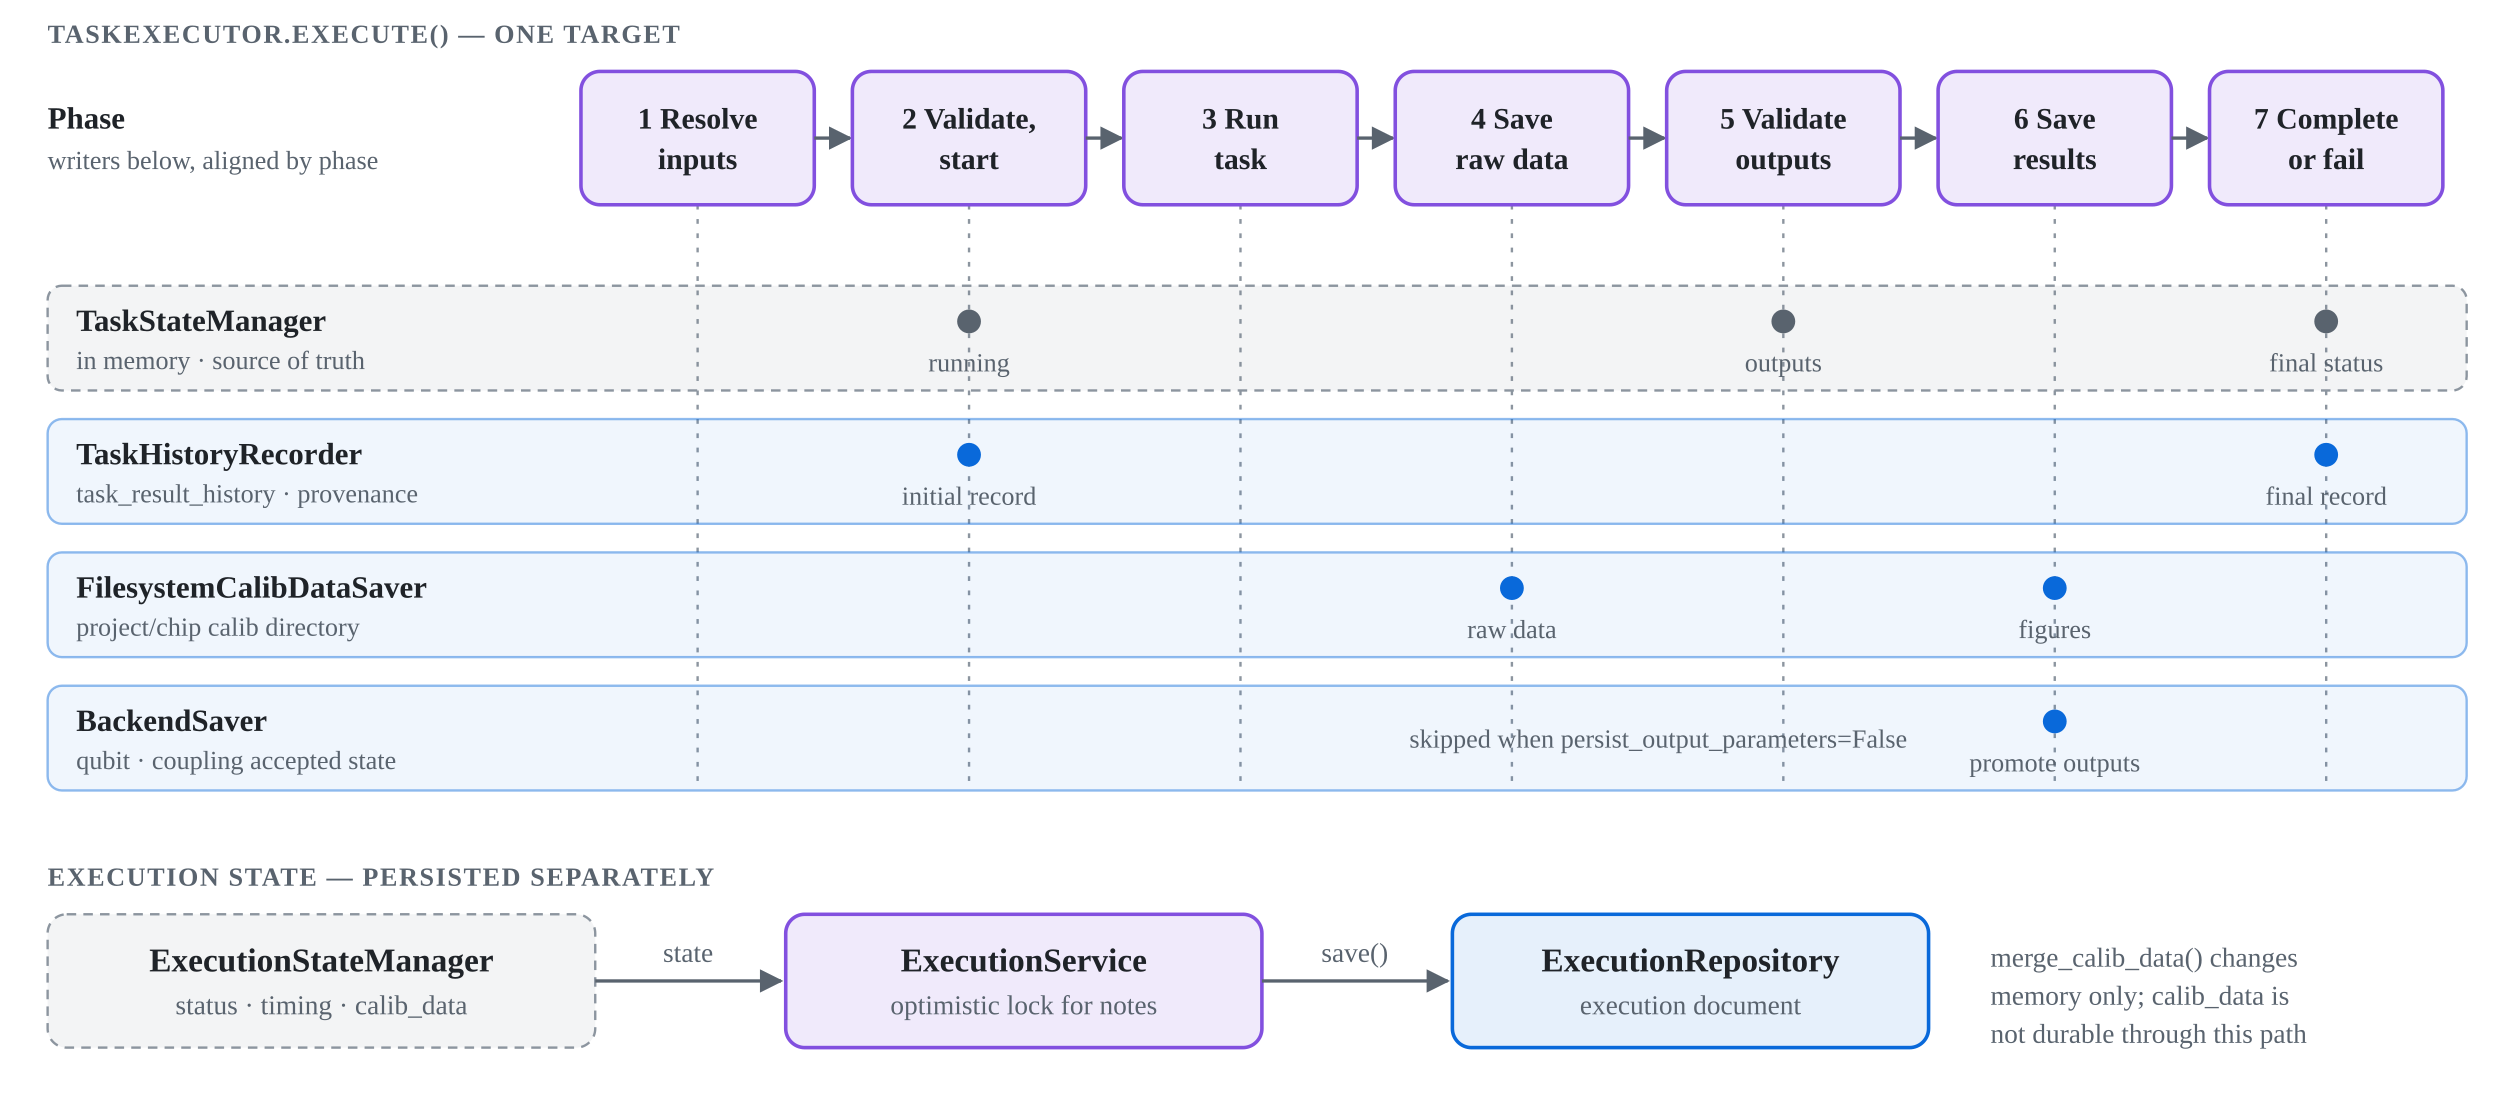
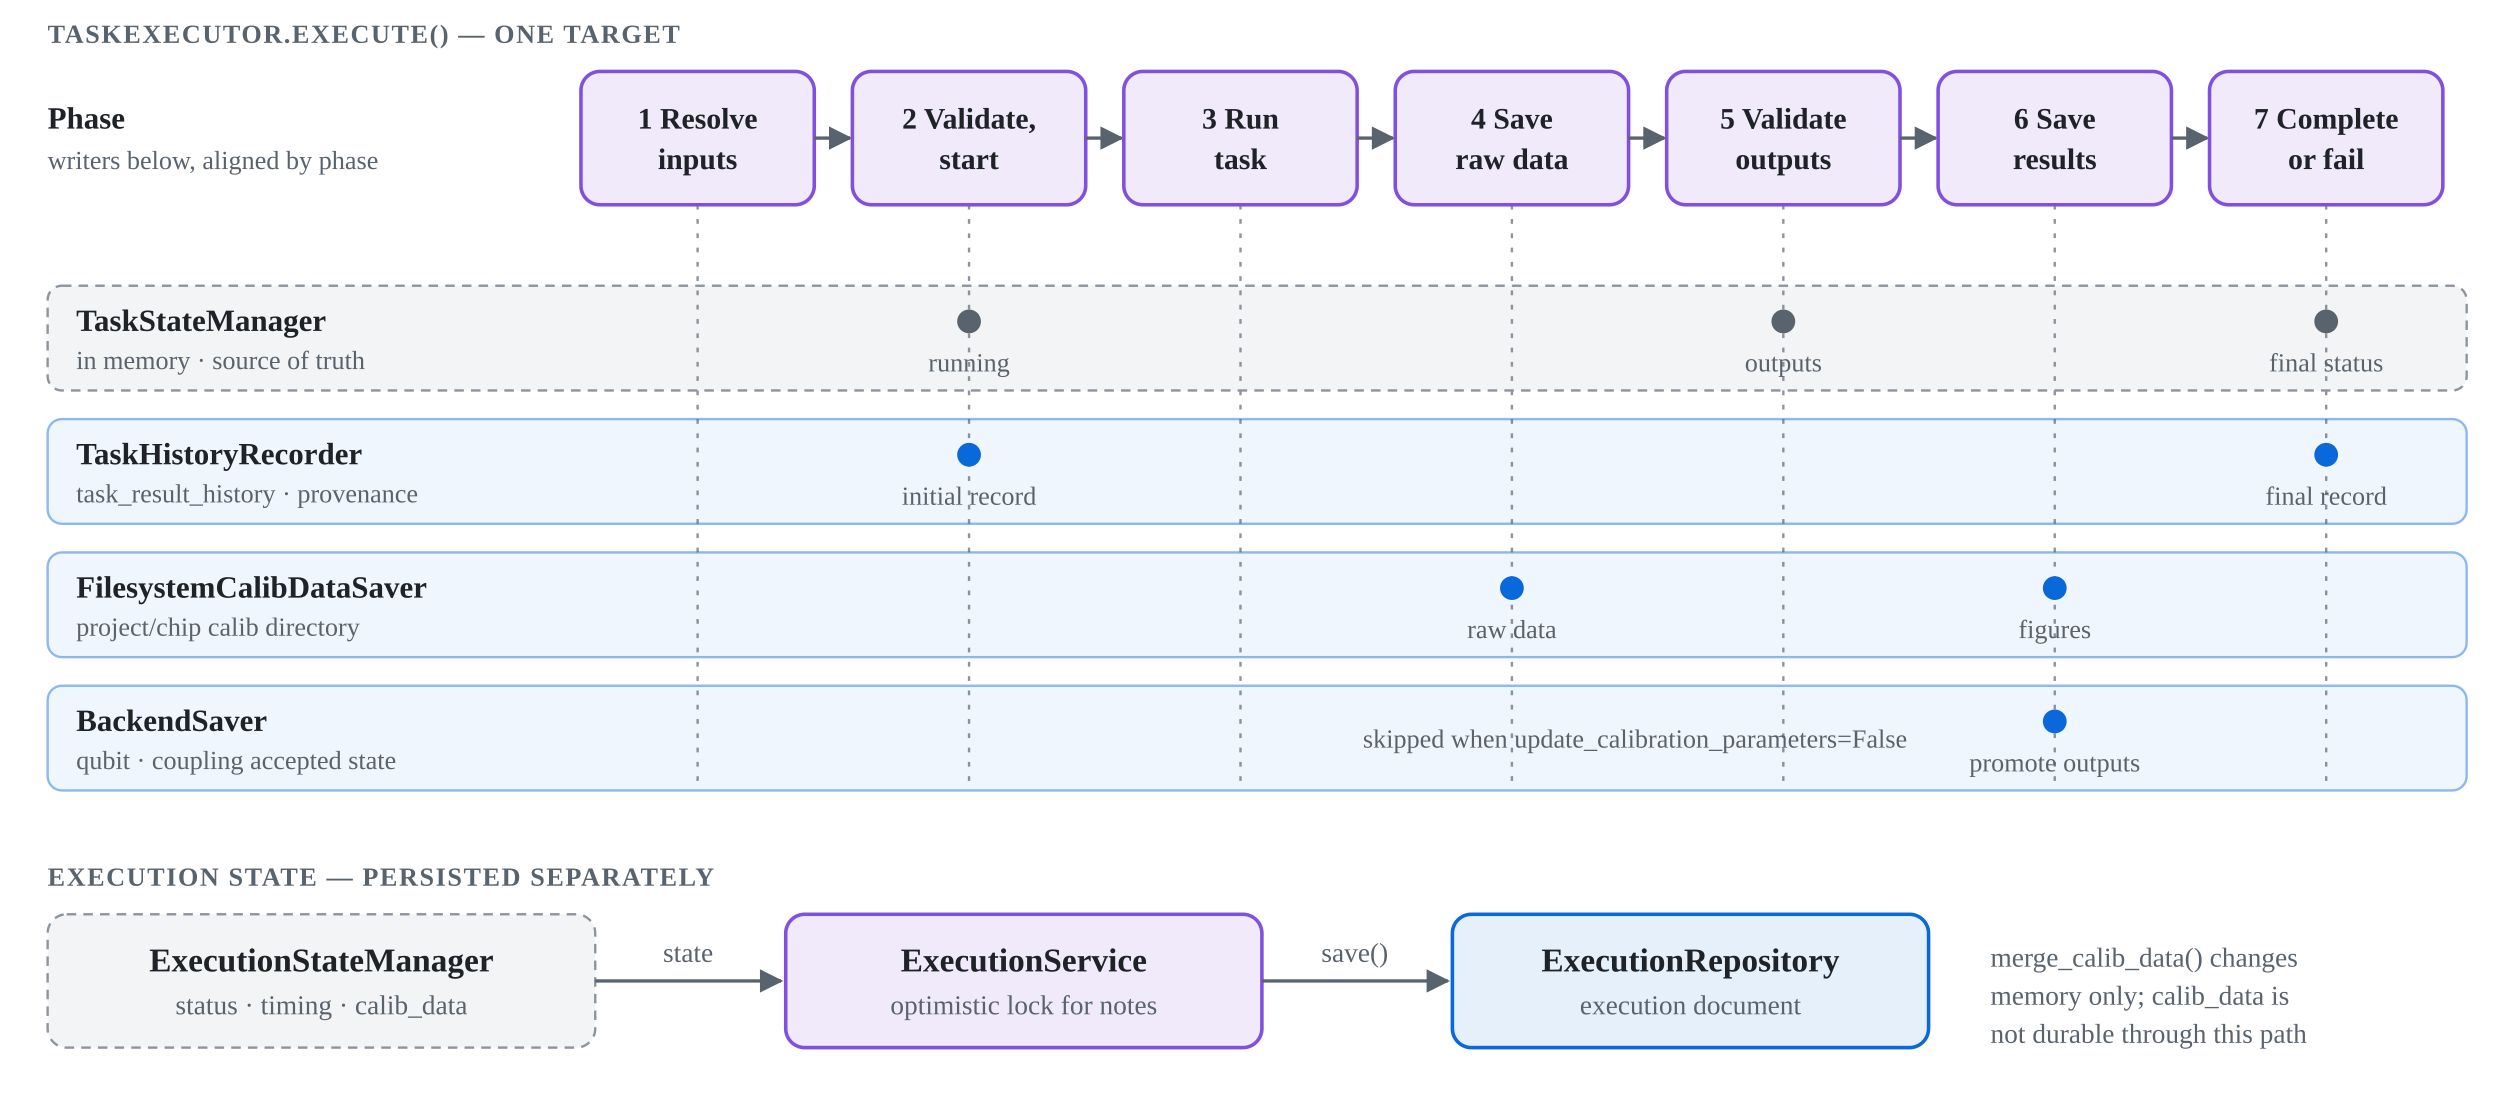
- <svg xmlns="http://www.w3.org/2000/svg" viewBox="0 0 1050 470" role="img" aria-label="TaskExecutor.execute() runs seven phases for one target. TaskStateManager holds task state in memory throughout; TaskHistoryRecorder writes the initial and final history records; FilesystemCalibDataSaver writes raw data before postprocessing and figures afterwards; BackendSaver promotes outputs only in phase six and is skipped when persist_output_parameters is False. Execution state is persisted separately through ExecutionService.">
+ <svg xmlns="http://www.w3.org/2000/svg" viewBox="0 0 1050 470" role="img" aria-label="TaskExecutor.execute() runs seven phases for one target. TaskStateManager holds task state in memory throughout; TaskHistoryRecorder writes the initial and final history records; FilesystemCalibDataSaver writes raw data before postprocessing and figures afterwards; BackendSaver promotes outputs only in phase six and is skipped when update_calibration_parameters is False. Execution state is persisted separately through ExecutionService.">
  <style>
    .qd-root { font-family: var(--vp-font-family-base, -apple-system, "Segoe UI", Roboto, sans-serif); }
    .qd-title { fill: var(--vp-c-text-1, #1f2328); font-size: 14px; font-weight: 600; text-anchor: middle; }
    .qd-sub { fill: var(--vp-c-text-2, #59636e); font-size: 11.5px; text-anchor: middle; }
    .qd-label { fill: var(--vp-c-text-2, #59636e); font-size: 11.5px; }
    .qd-edge { stroke: var(--vp-c-text-2, #59636e); stroke-width: 1.4; fill: none; }
    .qd-head { fill: var(--vp-c-text-2, #59636e); }
    .qd-dash { stroke-dasharray: 5 4; }
    .qd-ui { fill: rgba(46, 160, 67, 0.12); stroke: #2ea043; stroke-width: 1.5; }
    .qd-api { fill: rgba(219, 109, 40, 0.12); stroke: #db6d28; stroke-width: 1.5; }
    .qd-wf { fill: rgba(130, 80, 223, 0.12); stroke: #8250df; stroke-width: 1.5; }
    .qd-data { fill: rgba(9, 105, 218, 0.10); stroke: #0969da; stroke-width: 1.5; }
    .qd-ext { fill: none; stroke: var(--vp-c-text-2, #59636e); stroke-width: 1.5; stroke-dasharray: 5 4; }
      .qd-tl-name { fill: var(--vp-c-text-1, #1f2328); font-size: 13px; font-weight: 600; }
    .qd-tl-sink { fill: var(--vp-c-text-2, #59636e); font-size: 11px; }
    .qd-tl-phase { fill: var(--vp-c-text-1, #1f2328); font-size: 12.5px; font-weight: 600; text-anchor: middle; }
    .qd-tl-mark { fill: var(--vp-c-text-2, #59636e); font-size: 11px; text-anchor: middle; }
    .qd-tl-section { fill: var(--vp-c-text-2, #59636e); font-size: 11px; font-weight: 600; letter-spacing: 0.06em; }
    .qd-tl-guide { stroke: var(--vp-c-text-3, #8c959f); stroke-width: 1; stroke-dasharray: 2 4; }
    .qd-tl-mem { fill: rgba(110, 118, 129, 0.08); stroke: var(--vp-c-text-3, #8c959f); stroke-width: 1; stroke-dasharray: 4 3; }
    .qd-tl-store { fill: rgba(9, 105, 218, 0.06); stroke: rgba(9, 105, 218, 0.45); stroke-width: 1; }
    .qd-tl-dot-mem { fill: var(--vp-c-text-2, #59636e); }
    .qd-tl-dot-store { fill: #0969da; }
  </style>
  <defs>
    <marker id="qd-tl-arrow" viewBox="0 0 10 10" refX="9" refY="5" markerWidth="7" markerHeight="7" orient="auto-start-reverse">
      <path d="M0,0 L10,5 L0,10 z" class="qd-head" />
    </marker>
  </defs>
  <g class="qd-root">
    <text x="20" y="18" class="qd-tl-section">TASKEXECUTOR.EXECUTE() — ONE TARGET</text>
    <line x1="293" y1="86" x2="293" y2="332" class="qd-tl-guide" />
    <line x1="407" y1="86" x2="407" y2="332" class="qd-tl-guide" />
    <line x1="521" y1="86" x2="521" y2="332" class="qd-tl-guide" />
    <line x1="635" y1="86" x2="635" y2="332" class="qd-tl-guide" />
    <line x1="749" y1="86" x2="749" y2="332" class="qd-tl-guide" />
    <line x1="863" y1="86" x2="863" y2="332" class="qd-tl-guide" />
    <line x1="977" y1="86" x2="977" y2="332" class="qd-tl-guide" />
    <text x="20" y="54" class="qd-tl-name">Phase</text>
    <text x="20" y="71" class="qd-tl-sink">writers below, aligned by phase</text>
    <rect x="244" y="30" width="98" height="56" rx="8" class="qd-wf" />
    <text x="293" y="54" class="qd-tl-phase">1 Resolve</text>
    <text x="293" y="71" class="qd-tl-phase">inputs</text>
    <line x1="342" y1="58" x2="357" y2="58" class="qd-edge" marker-end="url(#qd-tl-arrow)" />
    <rect x="358" y="30" width="98" height="56" rx="8" class="qd-wf" />
    <text x="407" y="54" class="qd-tl-phase">2 Validate,</text>
    <text x="407" y="71" class="qd-tl-phase">start</text>
    <line x1="456" y1="58" x2="471" y2="58" class="qd-edge" marker-end="url(#qd-tl-arrow)" />
    <rect x="472" y="30" width="98" height="56" rx="8" class="qd-wf" />
    <text x="521" y="54" class="qd-tl-phase">3 Run</text>
    <text x="521" y="71" class="qd-tl-phase">task</text>
    <line x1="570" y1="58" x2="585" y2="58" class="qd-edge" marker-end="url(#qd-tl-arrow)" />
    <rect x="586" y="30" width="98" height="56" rx="8" class="qd-wf" />
    <text x="635" y="54" class="qd-tl-phase">4 Save</text>
    <text x="635" y="71" class="qd-tl-phase">raw data</text>
    <line x1="684" y1="58" x2="699" y2="58" class="qd-edge" marker-end="url(#qd-tl-arrow)" />
    <rect x="700" y="30" width="98" height="56" rx="8" class="qd-wf" />
    <text x="749" y="54" class="qd-tl-phase">5 Validate</text>
    <text x="749" y="71" class="qd-tl-phase">outputs</text>
    <line x1="798" y1="58" x2="813" y2="58" class="qd-edge" marker-end="url(#qd-tl-arrow)" />
    <rect x="814" y="30" width="98" height="56" rx="8" class="qd-wf" />
    <text x="863" y="54" class="qd-tl-phase">6 Save</text>
    <text x="863" y="71" class="qd-tl-phase">results</text>
    <line x1="912" y1="58" x2="927" y2="58" class="qd-edge" marker-end="url(#qd-tl-arrow)" />
    <rect x="928" y="30" width="98" height="56" rx="8" class="qd-wf" />
    <text x="977" y="54" class="qd-tl-phase">7 Complete</text>
    <text x="977" y="71" class="qd-tl-phase">or fail</text>
    <rect x="20" y="120" width="1016" height="44" rx="6" class="qd-tl-mem" />
    <text x="32" y="139" class="qd-tl-name">TaskStateManager</text>
    <text x="32" y="155" class="qd-tl-sink">in memory · source of truth</text>
    <circle cx="407" cy="135" r="5" class="qd-tl-dot-mem" />
    <text x="407" y="156" class="qd-tl-mark">running</text>
    <circle cx="749" cy="135" r="5" class="qd-tl-dot-mem" />
    <text x="749" y="156" class="qd-tl-mark">outputs</text>
    <circle cx="977" cy="135" r="5" class="qd-tl-dot-mem" />
    <text x="977" y="156" class="qd-tl-mark">final status</text>
    <rect x="20" y="176" width="1016" height="44" rx="6" class="qd-tl-store" />
    <text x="32" y="195" class="qd-tl-name">TaskHistoryRecorder</text>
    <text x="32" y="211" class="qd-tl-sink">task_result_history · provenance</text>
    <circle cx="407" cy="191" r="5" class="qd-tl-dot-store" />
    <text x="407" y="212" class="qd-tl-mark">initial record</text>
    <circle cx="977" cy="191" r="5" class="qd-tl-dot-store" />
    <text x="977" y="212" class="qd-tl-mark">final record</text>
    <rect x="20" y="232" width="1016" height="44" rx="6" class="qd-tl-store" />
    <text x="32" y="251" class="qd-tl-name">FilesystemCalibDataSaver</text>
    <text x="32" y="267" class="qd-tl-sink">project/chip calib directory</text>
    <circle cx="635" cy="247" r="5" class="qd-tl-dot-store" />
    <text x="635" y="268" class="qd-tl-mark">raw data</text>
    <circle cx="863" cy="247" r="5" class="qd-tl-dot-store" />
    <text x="863" y="268" class="qd-tl-mark">figures</text>
    <rect x="20" y="288" width="1016" height="44" rx="6" class="qd-tl-store" />
    <text x="32" y="307" class="qd-tl-name">BackendSaver</text>
    <text x="32" y="323" class="qd-tl-sink">qubit · coupling accepted state</text>
    <circle cx="863" cy="303" r="5" class="qd-tl-dot-store" />
    <text x="863" y="324" class="qd-tl-mark">promote outputs</text>
-     <text x="801" y="314" class="qd-tl-mark" text-anchor="end" style="text-anchor: end">skipped when persist_output_parameters=False</text>
+     <text x="801" y="314" class="qd-tl-mark" text-anchor="end" style="text-anchor: end">skipped when update_calibration_parameters=False</text>
    <text x="20" y="372" class="qd-tl-section">EXECUTION STATE — PERSISTED SEPARATELY</text>
    <rect x="20" y="384" width="230" height="56" rx="8" class="qd-tl-mem" />
    <text x="135" y="408" class="qd-title">ExecutionStateManager</text>
    <text x="135" y="426" class="qd-sub">status · timing · calib_data</text>
    <rect x="330" y="384" width="200" height="56" rx="8" class="qd-wf" />
    <text x="430" y="408" class="qd-title">ExecutionService</text>
    <text x="430" y="426" class="qd-sub">optimistic lock for notes</text>
    <rect x="610" y="384" width="200" height="56" rx="8" class="qd-data" />
    <text x="710" y="408" class="qd-title">ExecutionRepository</text>
    <text x="710" y="426" class="qd-sub">execution document</text>
    <line x1="250" y1="412" x2="328" y2="412" class="qd-edge" marker-end="url(#qd-tl-arrow)" />
    <text x="289" y="404" class="qd-label" text-anchor="middle" style="text-anchor: middle">state</text>
    <line x1="530" y1="412" x2="608" y2="412" class="qd-edge" marker-end="url(#qd-tl-arrow)" />
    <text x="569" y="404" class="qd-label" text-anchor="middle" style="text-anchor: middle">save()</text>
    <text x="836" y="406" class="qd-label">merge_calib_data() changes</text>
    <text x="836" y="422" class="qd-label">memory only; calib_data is</text>
    <text x="836" y="438" class="qd-label">not durable through this path</text>
  </g>
</svg>
